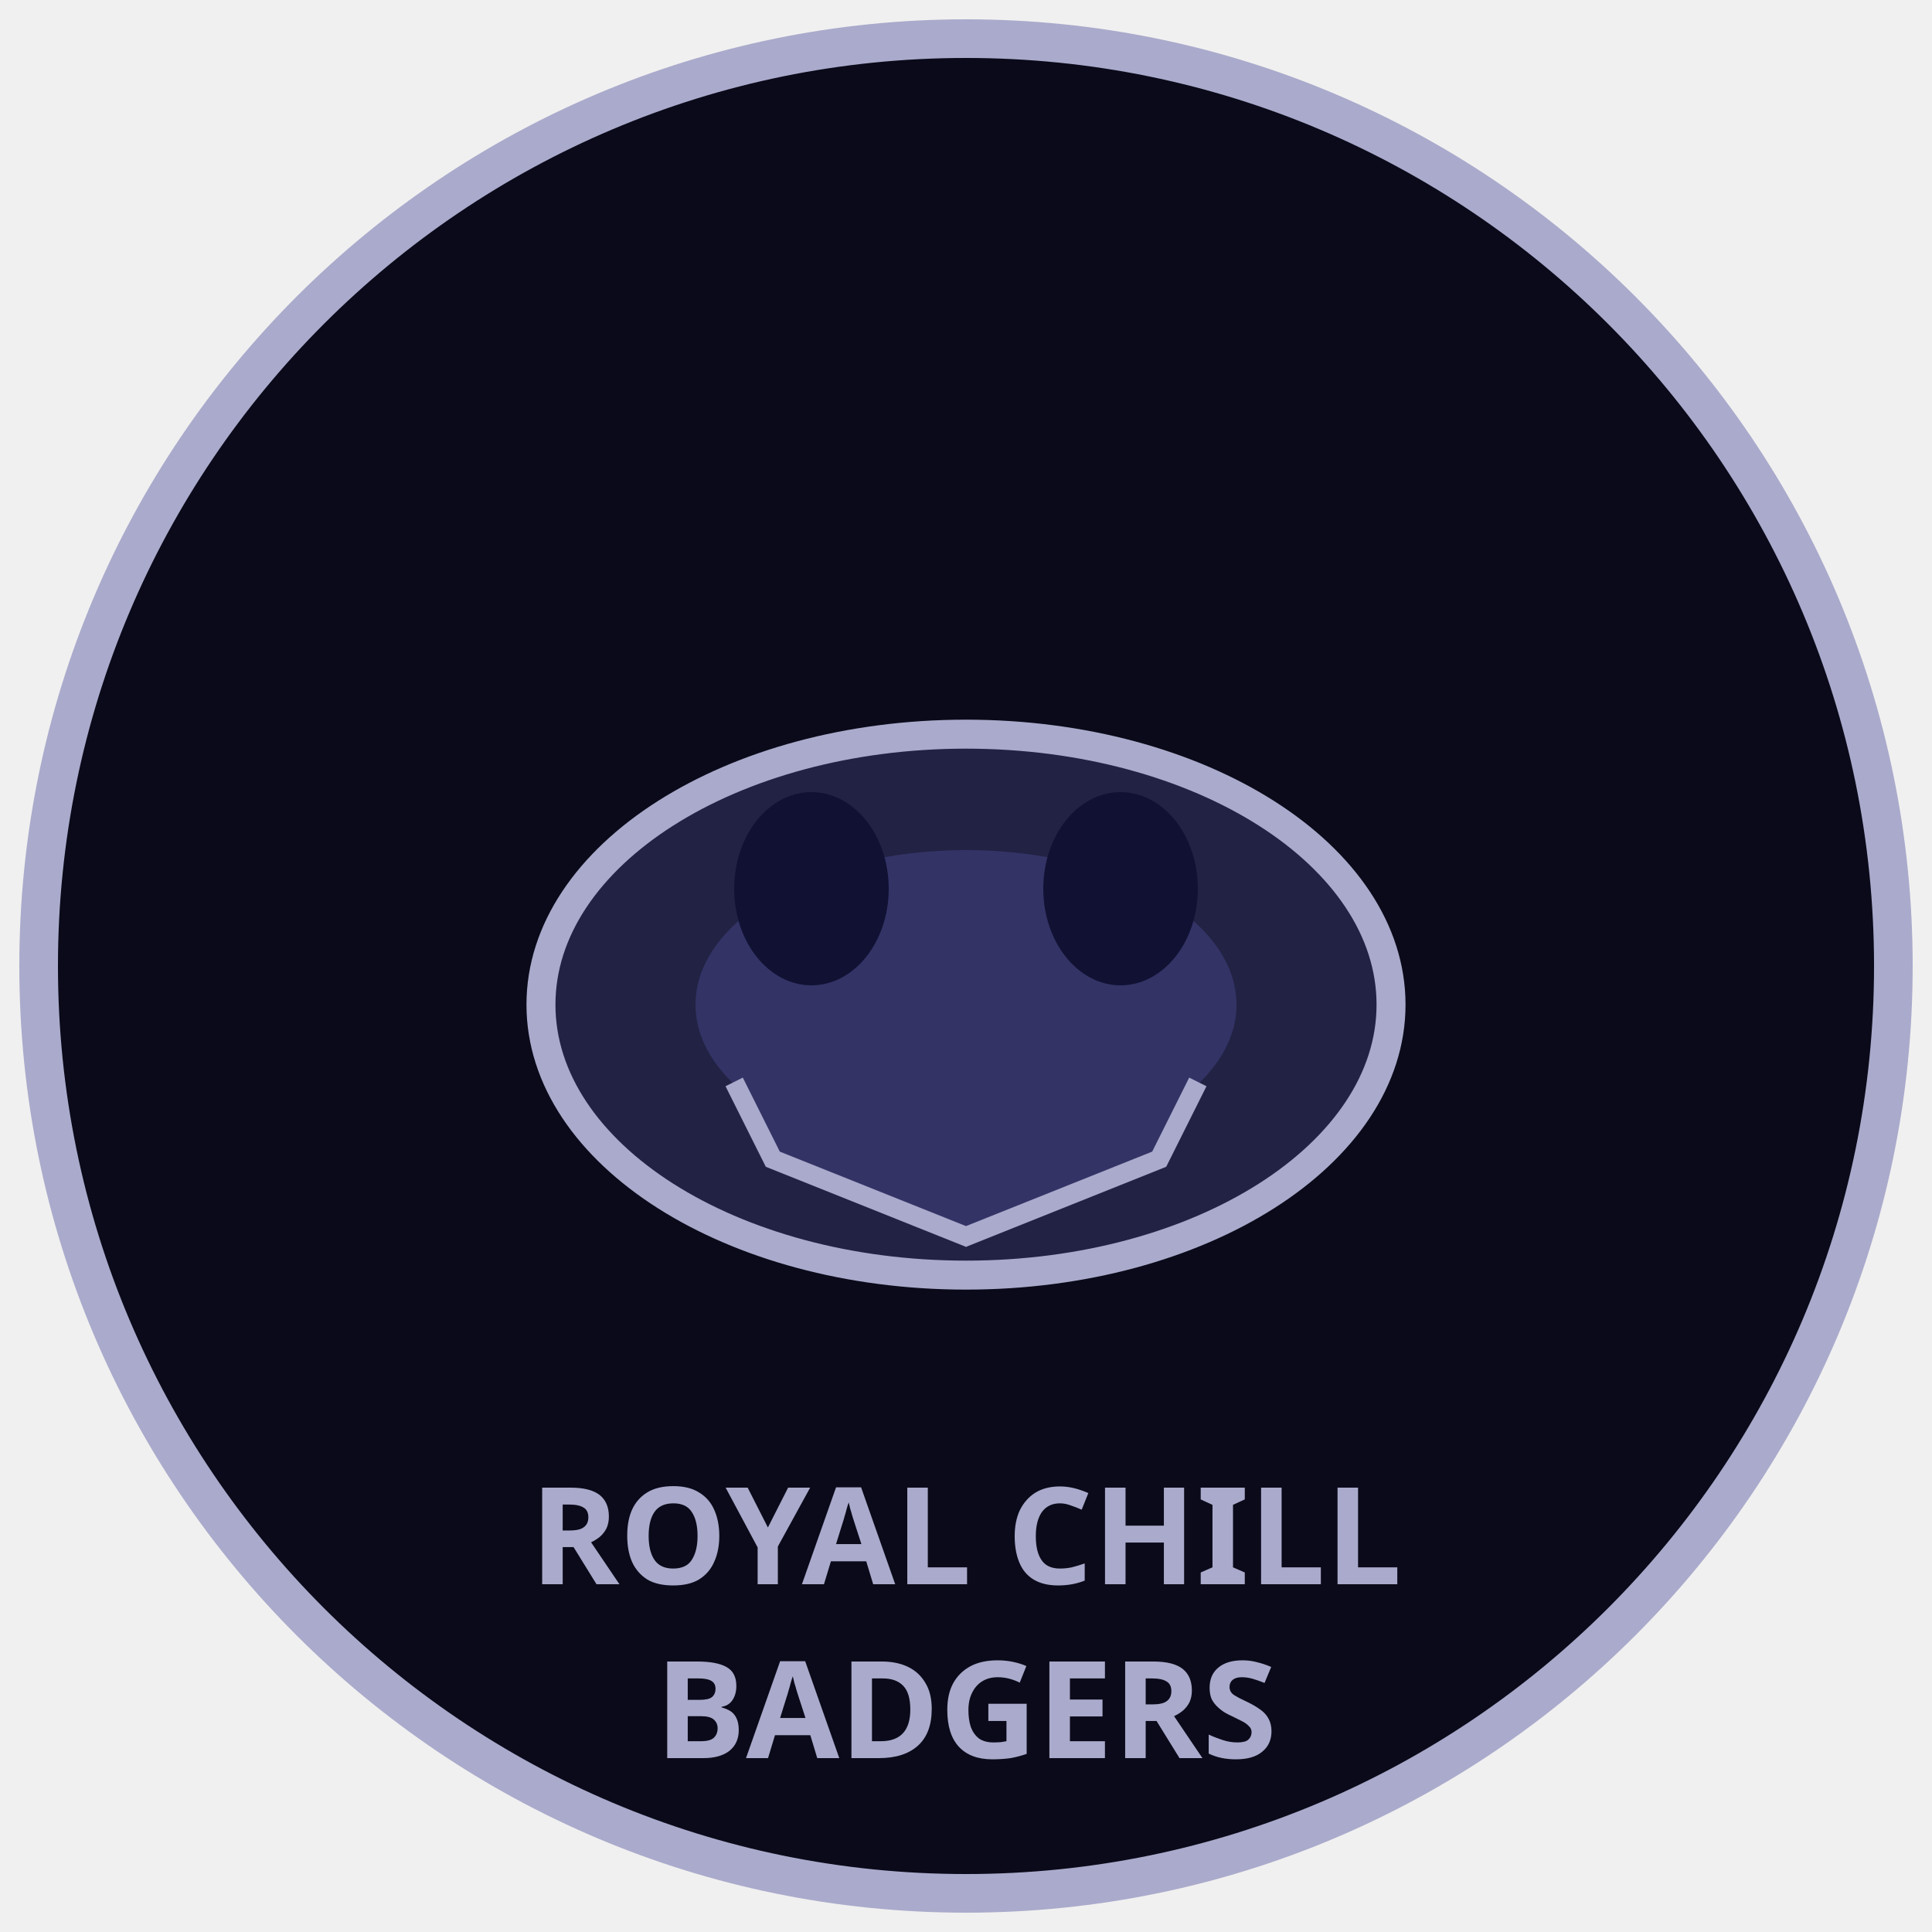
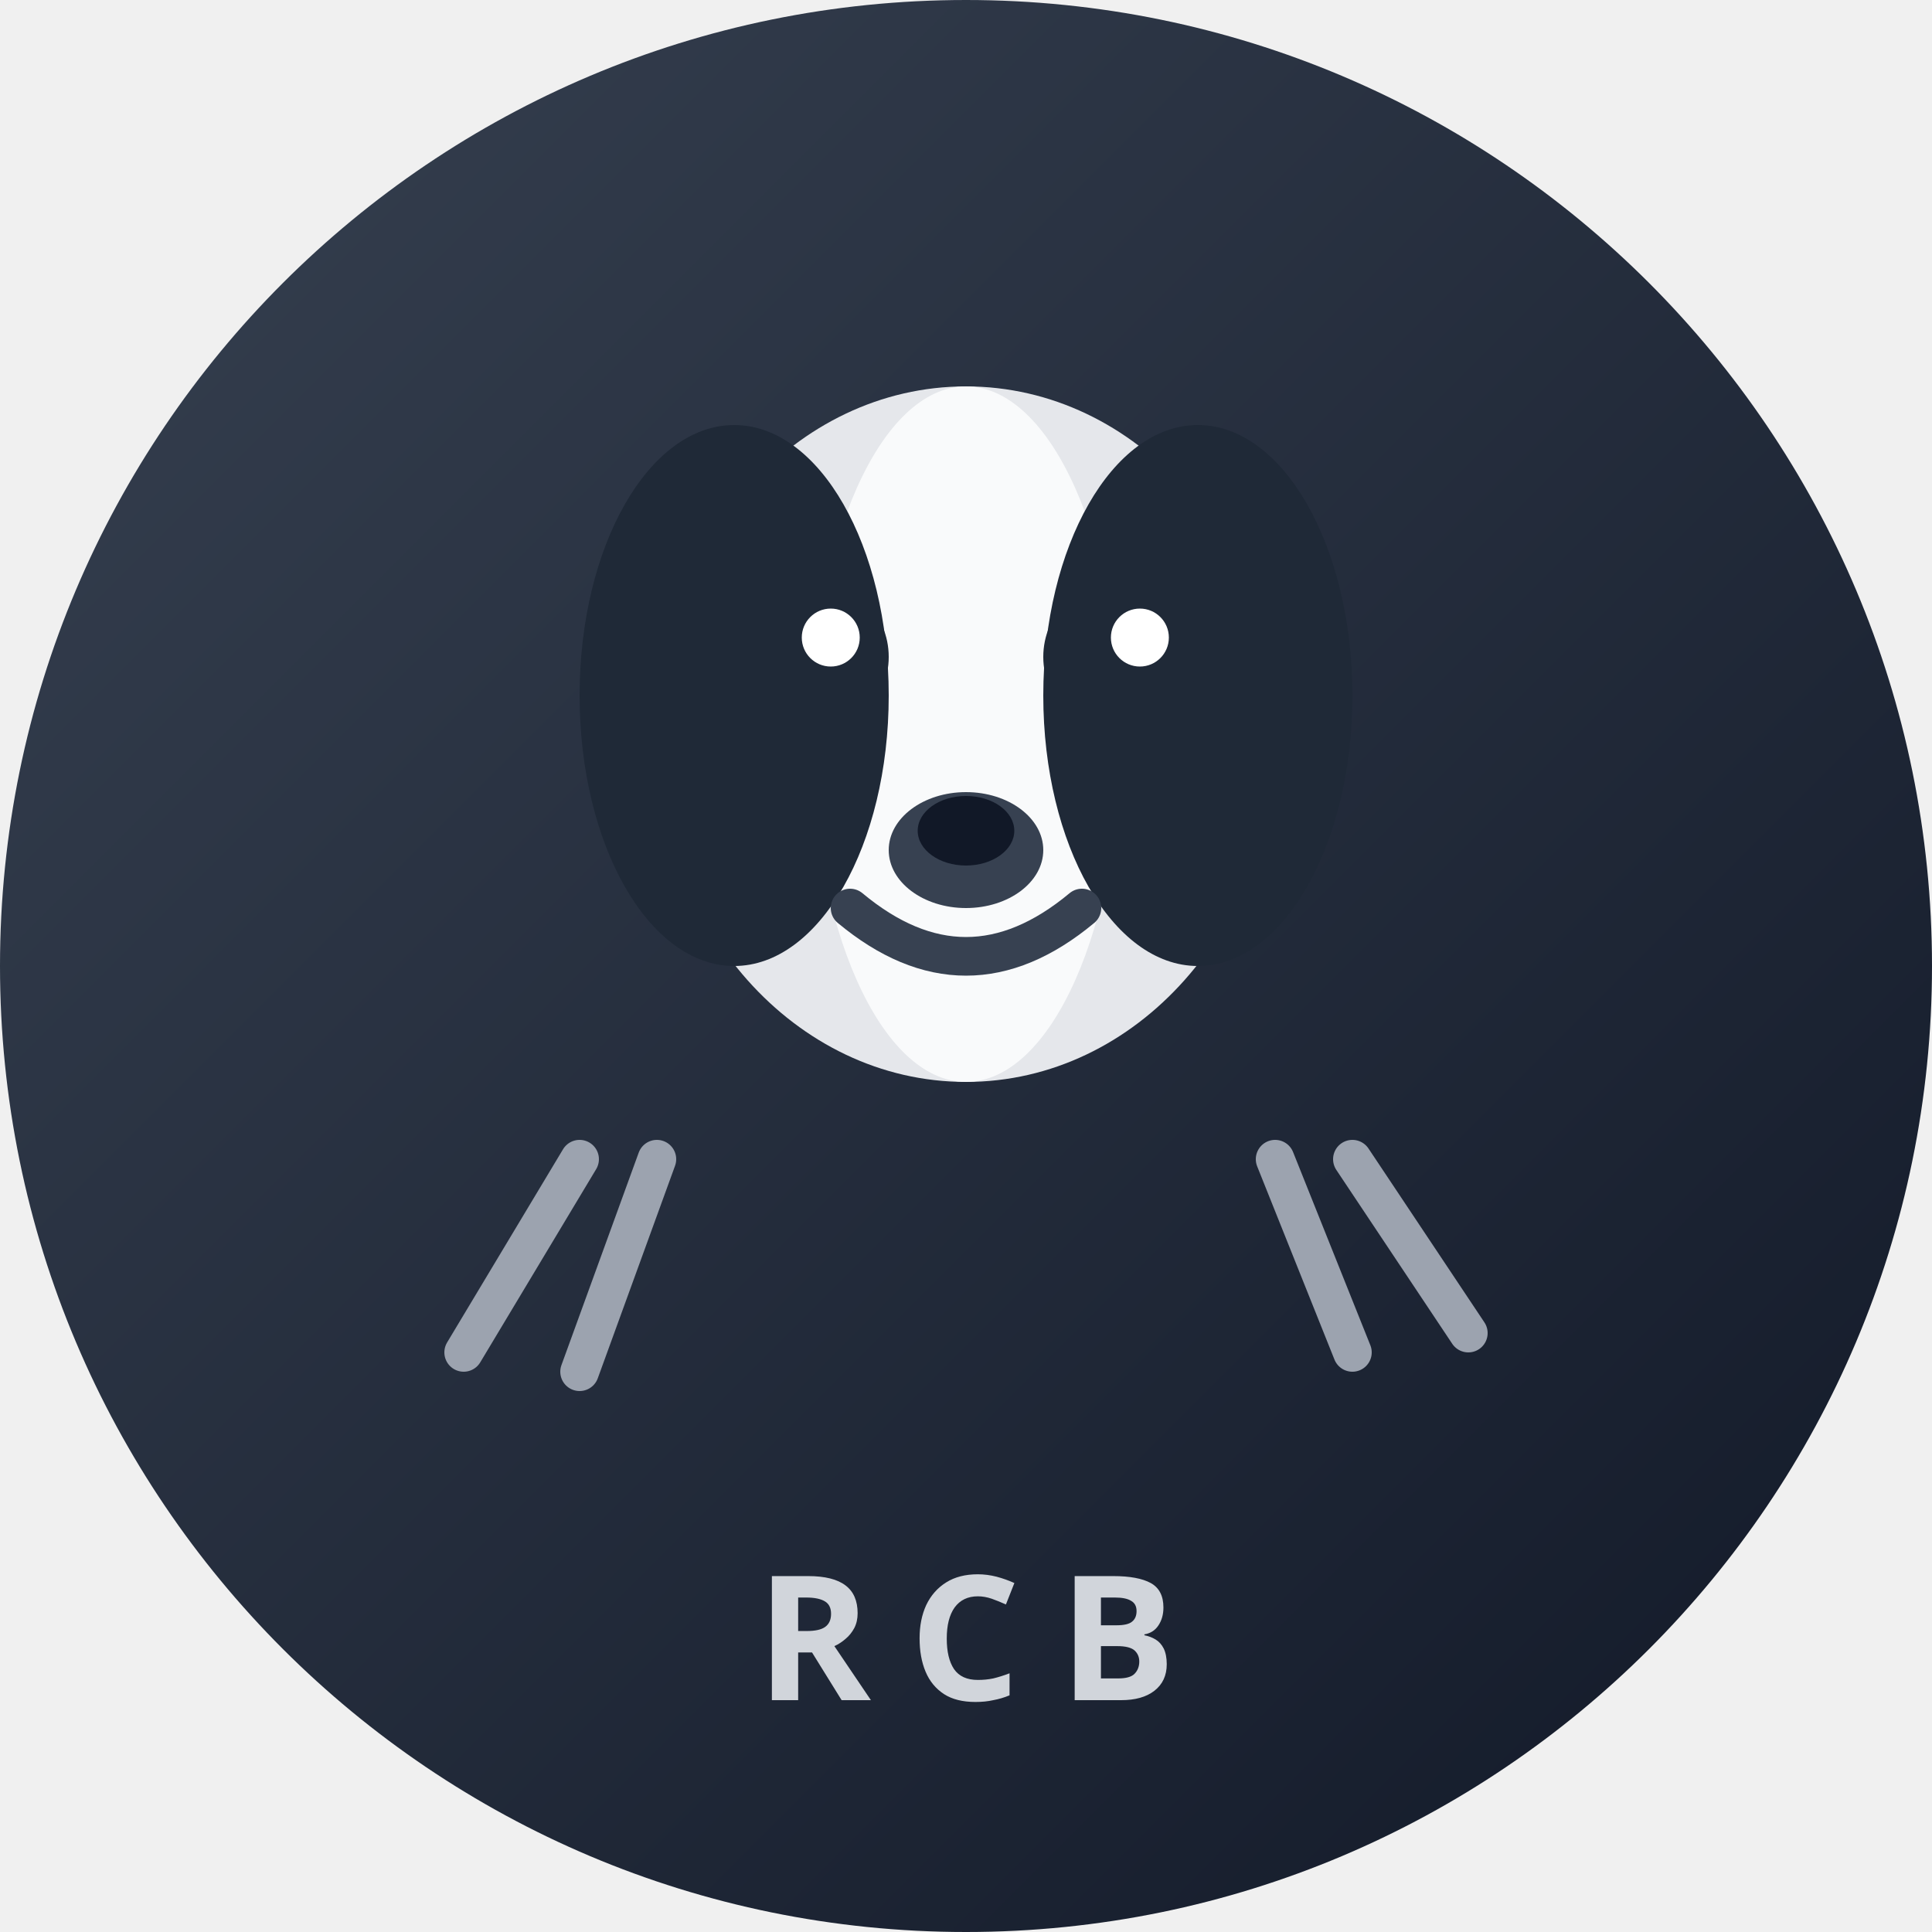
<svg xmlns="http://www.w3.org/2000/svg" viewBox="0 0 100 100">
-   <circle cx="50" cy="50" r="48" fill="#0a0a1a" stroke="#aaaacc" stroke-width="2" />
-   <ellipse cx="50" cy="52" rx="22" ry="14" fill="#222244" stroke="#aaaacc" stroke-width="1.5" />
-   <ellipse cx="50" cy="52" rx="14" ry="8" fill="#333366" />
-   <ellipse cx="42" cy="46" rx="4" ry="5" fill="#111133" />
-   <ellipse cx="58" cy="46" rx="4" ry="5" fill="#111133" />
-   <path d="M38,56 L40,60 L50,64 L60,60 L62,56" fill="#333366" stroke="#aaaacc" stroke-width="1" />
-   <text x="50" y="82" text-anchor="middle" font-family="Arial Black,sans-serif" font-size="7" font-weight="900" fill="#aaaacc">ROYAL CHILL</text>
-   <text x="50" y="91" text-anchor="middle" font-family="Arial Black,sans-serif" font-size="7" font-weight="900" fill="#aaaacc">BADGERS</text>
+   <defs>
+     <linearGradient id="bg" x1="0%" y1="0%" x2="100%" y2="100%">
+       <stop offset="0%" stop-color="#374151" />
+       <stop offset="100%" stop-color="#111827" />
+     </linearGradient>
+   </defs>
+   <circle cx="50" cy="50" r="50" fill="url(#bg)" />
+   <ellipse cx="50" cy="38" rx="16" ry="18" fill="#e5e7eb" />
+   <ellipse cx="50" cy="38" rx="8" ry="18" fill="#f9fafb" />
+   <ellipse cx="38" cy="36" rx="8" ry="14" fill="#1f2937" />
+   <ellipse cx="62" cy="36" rx="8" ry="14" fill="#1f2937" />
+   <circle cx="42" cy="34" r="4" fill="#1f2937" />
+   <circle cx="58" cy="34" r="4" fill="#1f2937" />
+   <circle cx="43" cy="33" r="1.5" fill="#fff" />
+   <circle cx="59" cy="33" r="1.5" fill="#fff" />
+   <ellipse cx="50" cy="44" rx="4" ry="3" fill="#374151" />
+   <ellipse cx="50" cy="43" rx="2.5" ry="1.8" fill="#111827" />
+   <path d="M44,47 Q50,52 56,47" fill="none" stroke="#374151" stroke-width="2" stroke-linecap="round" />
+   <line x1="30" y1="60" x2="24" y2="70" stroke="#9ca3af" stroke-width="2" stroke-linecap="round" />
+   <line x1="34" y1="60" x2="30" y2="71" stroke="#9ca3af" stroke-width="2" stroke-linecap="round" />
+   <line x1="66" y1="60" x2="70" y2="70" stroke="#9ca3af" stroke-width="2" stroke-linecap="round" />
+   <line x1="70" y1="60" x2="76" y2="69" stroke="#9ca3af" stroke-width="2" stroke-linecap="round" />
+   <text x="50" y="88" text-anchor="middle" font-family="Arial Black,sans-serif" font-size="9" font-weight="900" fill="#d1d5db" letter-spacing="2">RCB</text>
</svg>
